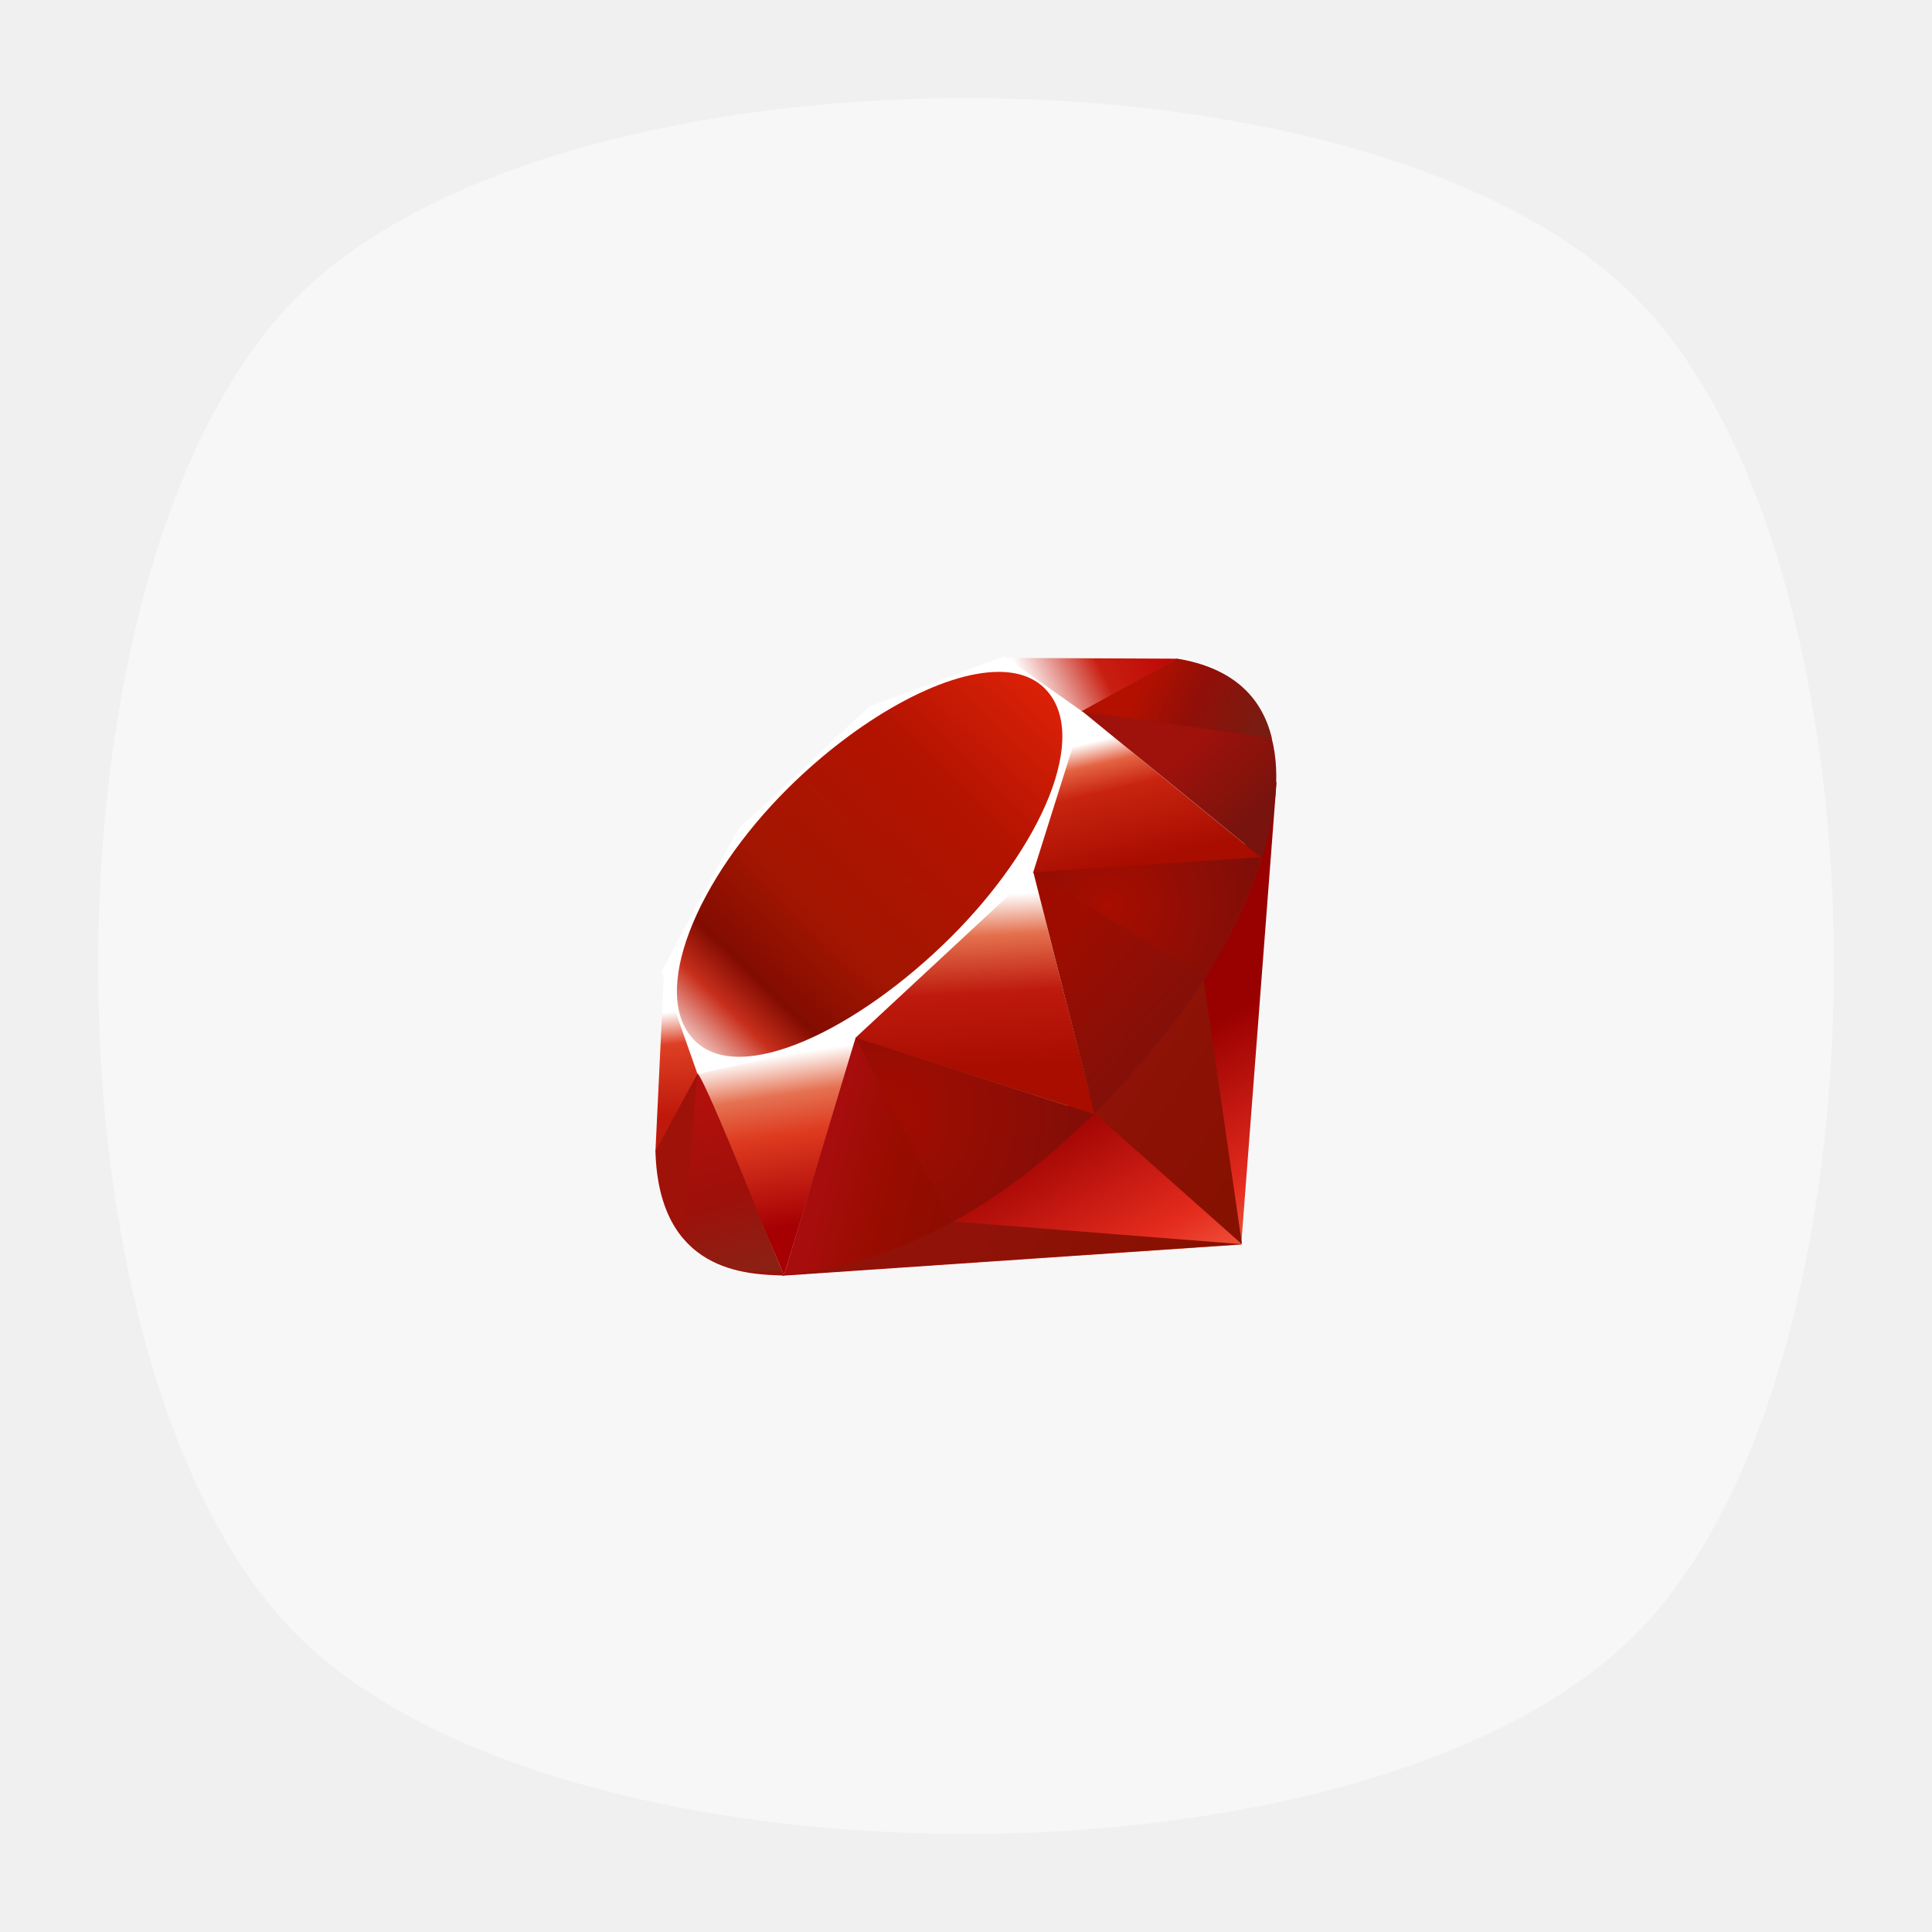
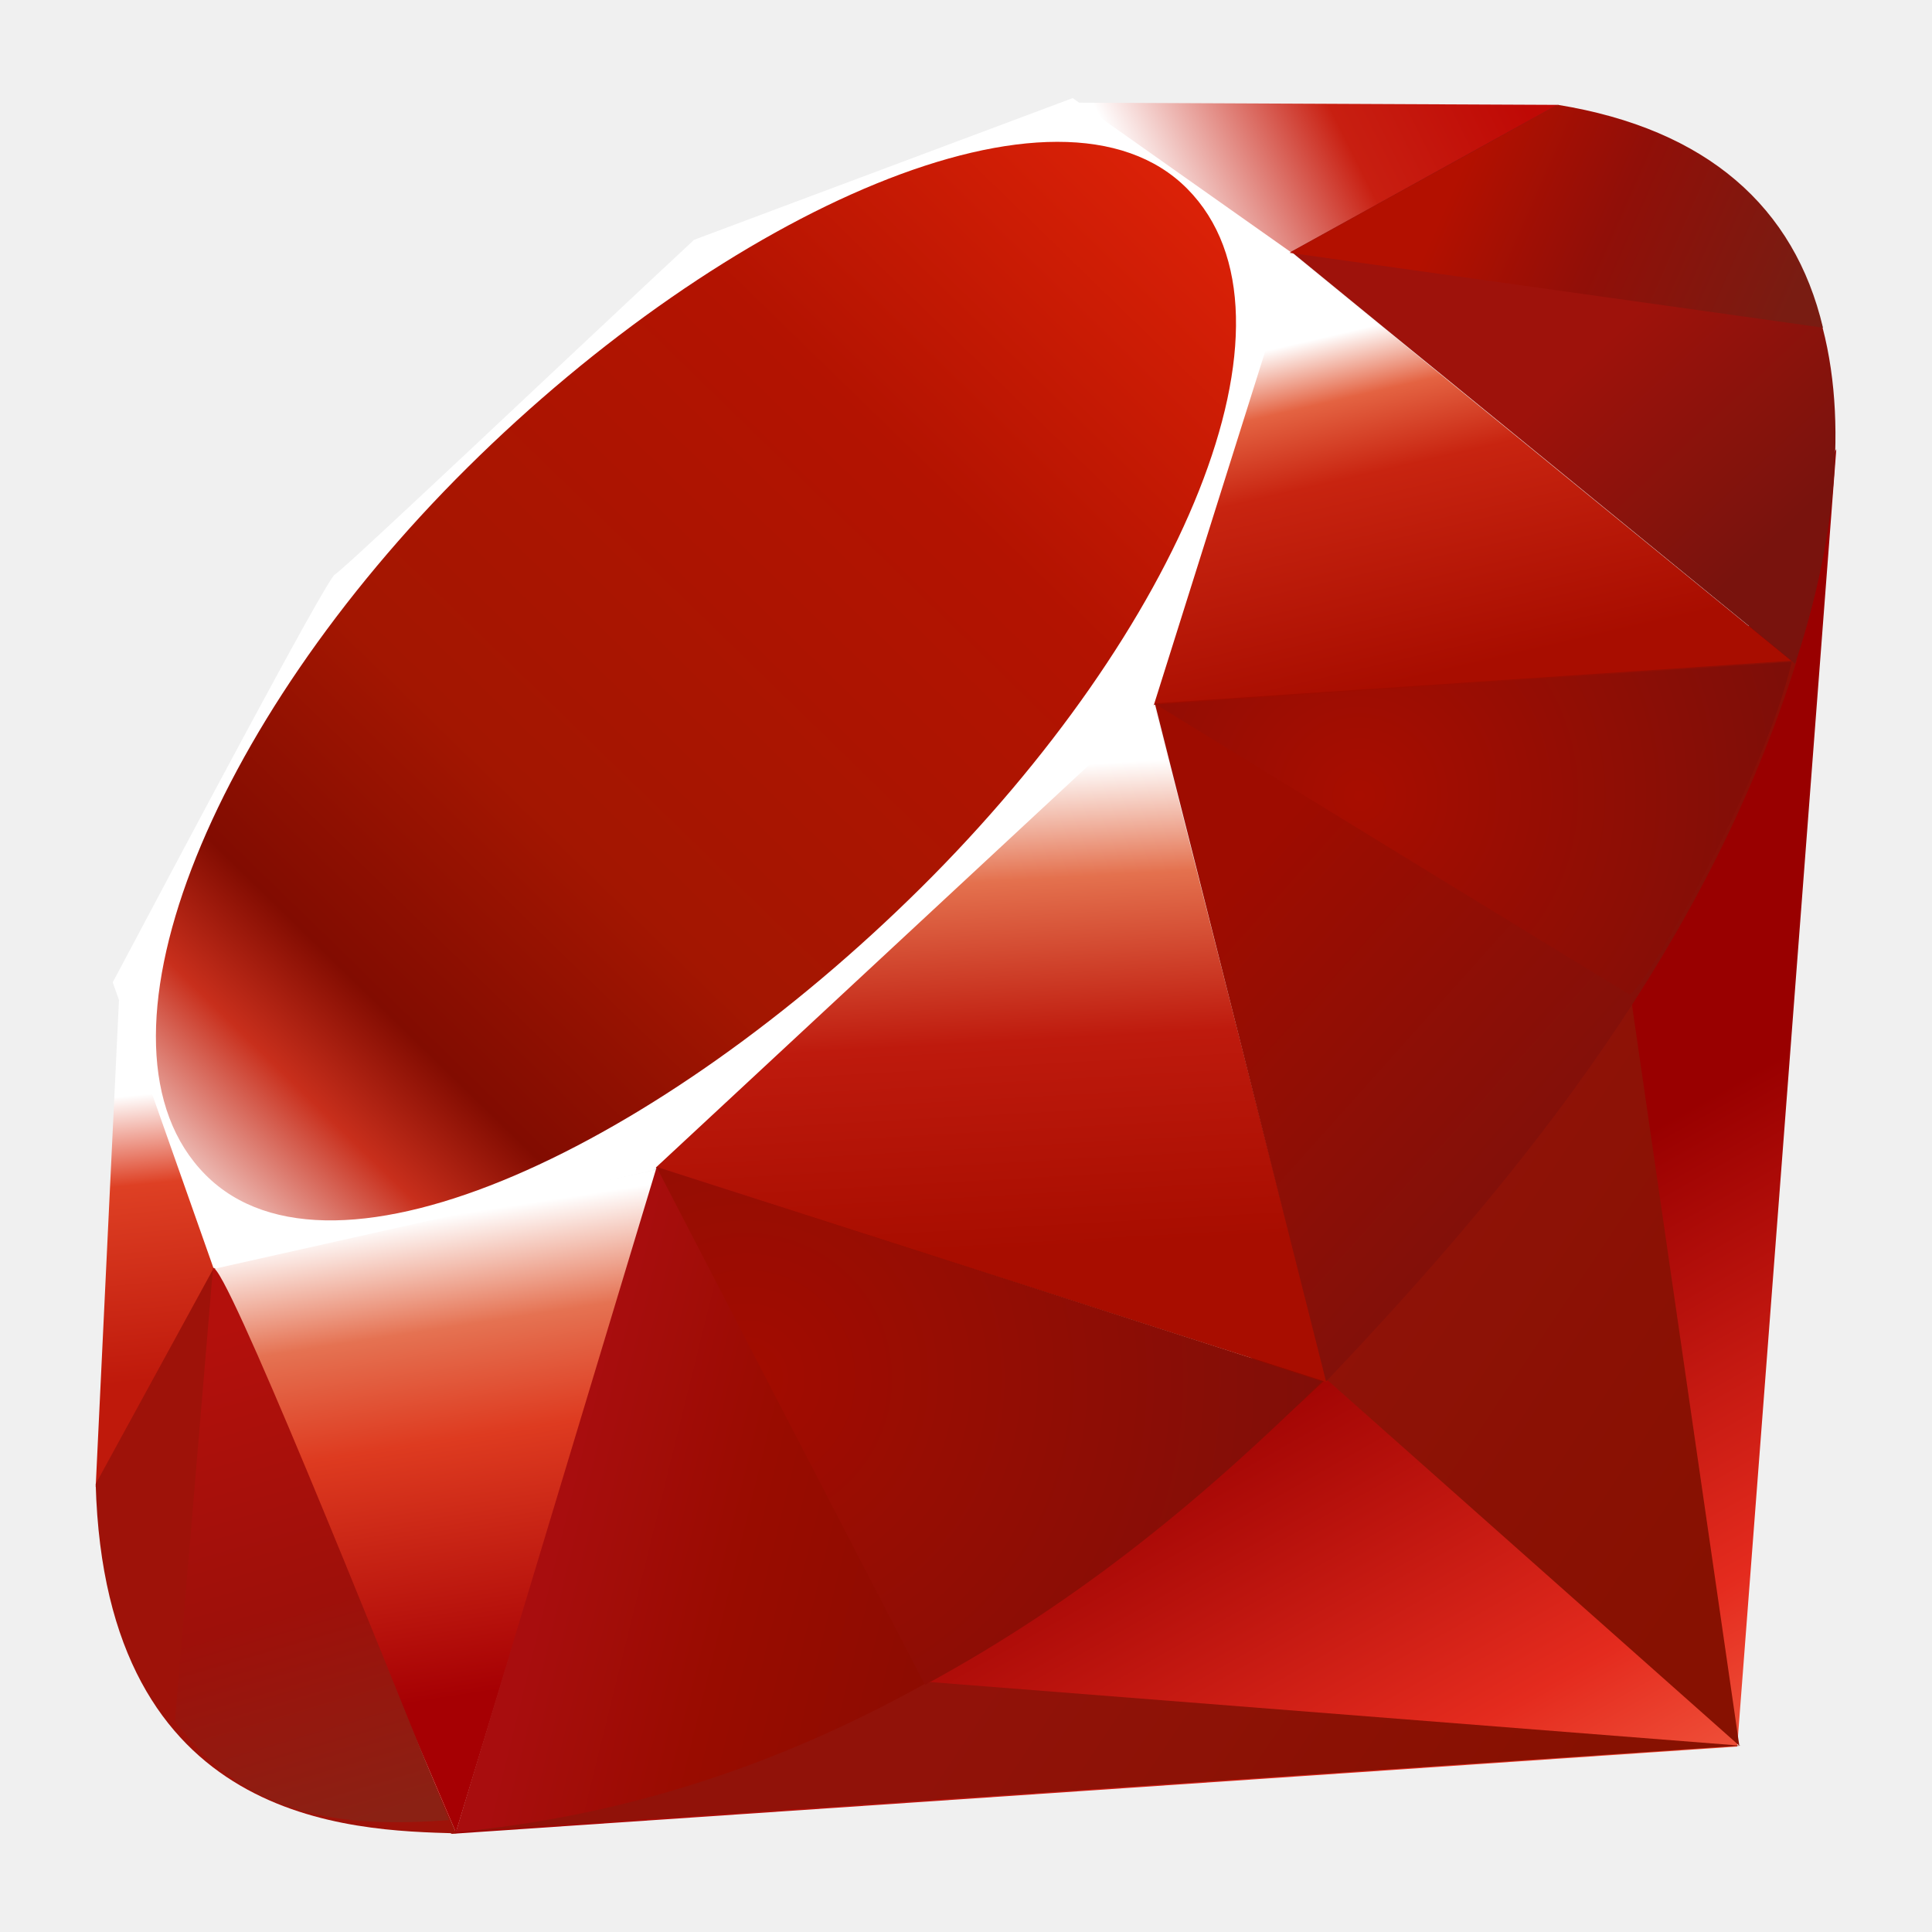
- <svg xmlns="http://www.w3.org/2000/svg" viewBox="0 0 640 640" height="640" width="640" xml:space="preserve" version="1.1" id="svg2">
-   <defs id="defs6">
-     <clipPath id="clipPath16" clipPathUnits="userSpaceOnUse">
-       <path id="path18" d="M 0,512 512,512 512,0 0,0 0,512 Z" />
-     </clipPath>
-     <clipPath id="clipPath24" clipPathUnits="userSpaceOnUse">
-       <path id="path26" d="m 18.325,493.744 475.4,0 0,-475.488 -475.4,0 0,475.488 z" />
-     </clipPath>
-     <clipPath id="clipPath28" clipPathUnits="userSpaceOnUse">
-       <path id="path30" d="M 448.99,63.029 C 389.293,3.332 122.807,3.332 63.11,63.029 3.413,122.726 3.413,389.312 63.01,449.009 c 59.597,59.696 326.283,59.596 385.98,0 59.697,-59.597 59.597,-326.283 0,-385.98" />
-     </clipPath>
-     <radialGradient id="radialGradient36" spreadMethod="pad" gradientTransform="matrix(237.7219,0,0,237.7219,256.025,256)" gradientUnits="userSpaceOnUse" r="1" cy="0" cx="0" fy="0" fx="0">
-       <stop id="stop38" offset="0" style="stop-opacity:1;stop-color:#ffffff" />
-       <stop id="stop40" offset="0.859" style="stop-opacity:0.141;stop-color:#ffffff" />
-       <stop id="stop42" offset="1" style="stop-opacity:0;stop-color:#ffffff" />
-     </radialGradient>
-     <mask id="mask44" height="1" width="1" y="0" x="0" maskUnits="userSpaceOnUse">
-       <g id="g46">
-         <g id="g48">
-           <g id="g50">
-             <g id="g52">
-               <path id="path54" style="fill:url(#radialGradient36);stroke:none" d="m -32768,32767 65535,0 0,-65535 -65535,0 0,65535 z" />
-             </g>
-           </g>
-         </g>
-       </g>
-     </mask>
-     <radialGradient id="radialGradient56" spreadMethod="pad" gradientTransform="matrix(237.7219,0,0,237.7219,256.025,256)" gradientUnits="userSpaceOnUse" r="1" cy="0" cx="0" fy="0" fx="0">
-       <stop id="stop58" offset="0" style="stop-opacity:1;stop-color:#010101" />
-       <stop id="stop60" offset="0.859" style="stop-opacity:1;stop-color:#010101" />
-       <stop id="stop62" offset="1" style="stop-opacity:1;stop-color:#010101" />
-     </radialGradient>
-     <clipPath id="clipPath86" clipPathUnits="userSpaceOnUse">
-       <path id="path88" d="m 18.325,493.744 475.4,0 0,-475.488 -475.4,0 0,475.488 z" />
-     </clipPath>
-     <clipPath id="clipPath90" clipPathUnits="userSpaceOnUse">
-       <path id="path92" d="M 448.99,63.029 C 389.293,3.332 122.807,3.332 63.11,63.029 3.413,122.726 3.413,389.312 63.01,449.009 c 59.597,59.696 326.283,59.596 385.98,0 59.697,-59.597 59.597,-326.283 0,-385.98" />
-     </clipPath>
-     <radialGradient id="radialGradient98" spreadMethod="pad" gradientTransform="matrix(188.2547,188.3612,-130.3588,130.279,256.025,256.0438)" gradientUnits="userSpaceOnUse" r="1" cy="0" cx="0" fy="0" fx="0">
-       <stop id="stop100" offset="0" style="stop-opacity:1;stop-color:#ffffff" />
-       <stop id="stop102" offset="0.859" style="stop-opacity:0.141;stop-color:#ffffff" />
-       <stop id="stop104" offset="1" style="stop-opacity:0;stop-color:#ffffff" />
-     </radialGradient>
-     <mask id="mask106" height="1" width="1" y="0" x="0" maskUnits="userSpaceOnUse">
-       <g id="g108">
-         <g id="g110">
-           <g id="g112">
-             <g id="g114">
-               <path id="path116" style="fill:url(#radialGradient98);stroke:none" d="m -32768,32767 65535,0 0,-65535 -65535,0 0,65535 z" />
-             </g>
-           </g>
-         </g>
-       </g>
-     </mask>
-     <radialGradient id="radialGradient118" spreadMethod="pad" gradientTransform="matrix(188.2547,188.3612,-130.3588,130.279,256.025,256.0438)" gradientUnits="userSpaceOnUse" r="1" cy="0" cx="0" fy="0" fx="0">
-       <stop id="stop120" offset="0" style="stop-opacity:1;stop-color:#010101" />
-       <stop id="stop122" offset="0.859" style="stop-opacity:1;stop-color:#010101" />
-       <stop id="stop124" offset="1" style="stop-opacity:1;stop-color:#010101" />
-     </radialGradient>
-     <clipPath id="clipPath148" clipPathUnits="userSpaceOnUse">
-       <path id="path150" d="m 18.275,493.694 475.387,0 0,-475.438 -475.387,0 0,475.438 z" />
-     </clipPath>
-     <clipPath id="clipPath152" clipPathUnits="userSpaceOnUse">
-       <path id="path154" d="m 63.01,63.029 c 59.697,-59.697 326.183,-59.697 385.88,0 59.697,59.697 59.697,326.183 0,385.88 -59.697,59.696 -326.183,59.696 -385.88,0.1 -59.697,-59.597 -59.597,-326.283 0,-385.98" />
-     </clipPath>
-     <radialGradient id="radialGradient160" spreadMethod="pad" gradientTransform="matrix(-188.2877,188.3942,130.3817,130.3018,255.925,255.9938)" gradientUnits="userSpaceOnUse" r="1" cy="0" cx="0" fy="0" fx="0">
-       <stop id="stop162" offset="0" style="stop-opacity:1;stop-color:#ffffff" />
-       <stop id="stop164" offset="0.859" style="stop-opacity:0.141;stop-color:#ffffff" />
-       <stop id="stop166" offset="1" style="stop-opacity:0;stop-color:#ffffff" />
-     </radialGradient>
-     <mask id="mask168" height="1" width="1" y="0" x="0" maskUnits="userSpaceOnUse">
-       <g id="g170">
-         <g id="g172">
-           <g id="g174">
-             <g id="g176">
-               <path id="path178" style="fill:url(#radialGradient160);stroke:none" d="m -32768,32767 65535,0 0,-65535 -65535,0 0,65535 z" />
-             </g>
-           </g>
-         </g>
-       </g>
-     </mask>
-     <radialGradient id="radialGradient180" spreadMethod="pad" gradientTransform="matrix(-188.2877,188.3942,130.3817,130.3018,255.925,255.9938)" gradientUnits="userSpaceOnUse" r="1" cy="0" cx="0" fy="0" fx="0">
-       <stop id="stop182" offset="0" style="stop-opacity:1;stop-color:#010101" />
-       <stop id="stop184" offset="0.859" style="stop-opacity:1;stop-color:#010101" />
-       <stop id="stop186" offset="1" style="stop-opacity:1;stop-color:#010101" />
-     </radialGradient>
-     <linearGradient id="linearGradient218" spreadMethod="pad" gradientTransform="matrix(459.9994,0,0,-459.9994,26.0003,256)" gradientUnits="userSpaceOnUse" y2="0" x2="1" y1="0" x1="0">
-       <stop id="stop220" offset="0" style="stop-opacity:1;stop-color:#f7f7f7" />
-       <stop id="stop222" offset="1" style="stop-opacity:1;stop-color:#f7f7f7" />
-     </linearGradient>
-     <linearGradient id="linearGradient238" spreadMethod="pad" gradientTransform="matrix(-34.72694,61.31253,61.31253,34.72694,318.32,158.9917)" gradientUnits="userSpaceOnUse" y2="0" x2="1" y1="0" x1="0">
-       <stop id="stop240" offset="0" style="stop-opacity:1;stop-color:#fb7655" />
-       <stop id="stop242" offset="0" style="stop-opacity:1;stop-color:#fb7655" />
-       <stop id="stop244" offset="0.41" style="stop-opacity:1;stop-color:#e42b1e" />
-       <stop id="stop246" offset="0.99" style="stop-opacity:1;stop-color:#990000" />
-       <stop id="stop248" offset="1" style="stop-opacity:1;stop-color:#990000" />
-     </linearGradient>
-     <linearGradient id="linearGradient264" spreadMethod="pad" gradientTransform="matrix(-44.75538,30.03365,30.03365,44.75538,335.6199,210.4973)" gradientUnits="userSpaceOnUse" y2="0" x2="1" y1="0" x1="0">
-       <stop id="stop266" offset="0" style="stop-opacity:1;stop-color:#871101" />
-       <stop id="stop268" offset="0" style="stop-opacity:1;stop-color:#871101" />
-       <stop id="stop270" offset="0.99" style="stop-opacity:1;stop-color:#911209" />
-       <stop id="stop272" offset="1" style="stop-opacity:1;stop-color:#911209" />
-     </linearGradient>
-     <linearGradient id="linearGradient288" spreadMethod="pad" gradientTransform="matrix(-44.75407,30.03268,30.03268,44.75407,299.8107,157.1338)" gradientUnits="userSpaceOnUse" y2="0" x2="1" y1="0" x1="0">
-       <stop id="stop290" offset="0" style="stop-opacity:1;stop-color:#871101" />
-       <stop id="stop292" offset="0" style="stop-opacity:1;stop-color:#871101" />
-       <stop id="stop294" offset="0.99" style="stop-opacity:1;stop-color:#911209" />
-       <stop id="stop296" offset="1" style="stop-opacity:1;stop-color:#911209" />
-     </linearGradient>
-     <linearGradient id="linearGradient312" spreadMethod="pad" gradientTransform="matrix(6.938108,-45.09055,-45.09055,-6.938108,205.8431,232.2377)" gradientUnits="userSpaceOnUse" y2="0" x2="1" y1="0" x1="0">
-       <stop id="stop314" offset="0" style="stop-opacity:1;stop-color:#ffffff" />
-       <stop id="stop316" offset="0" style="stop-opacity:1;stop-color:#ffffff" />
-       <stop id="stop318" offset="0.23" style="stop-opacity:1;stop-color:#e57252" />
-       <stop id="stop320" offset="0.46" style="stop-opacity:1;stop-color:#de3b20" />
-       <stop id="stop322" offset="0.99" style="stop-opacity:1;stop-color:#a60003" />
-       <stop id="stop324" offset="1" style="stop-opacity:1;stop-color:#a60003" />
-     </linearGradient>
-     <linearGradient id="linearGradient340" spreadMethod="pad" gradientTransform="matrix(2.556408,-46.01775,-46.01775,-2.556408,253.5636,274.341)" gradientUnits="userSpaceOnUse" y2="0" x2="1" y1="0" x1="0">
-       <stop id="stop342" offset="0" style="stop-opacity:1;stop-color:#ffffff" />
-       <stop id="stop344" offset="0" style="stop-opacity:1;stop-color:#ffffff" />
-       <stop id="stop346" offset="0.23" style="stop-opacity:1;stop-color:#e4714e" />
-       <stop id="stop348" offset="0.56" style="stop-opacity:1;stop-color:#be1a0d" />
-       <stop id="stop350" offset="0.99" style="stop-opacity:1;stop-color:#a80d00" />
-       <stop id="stop352" offset="1" style="stop-opacity:1;stop-color:#a80d00" />
-     </linearGradient>
-     <linearGradient id="linearGradient368" spreadMethod="pad" gradientTransform="matrix(7.652976,-32.98049,-32.98049,-7.652976,295.9128,316.8757)" gradientUnits="userSpaceOnUse" y2="0" x2="1" y1="0" x1="0">
-       <stop id="stop370" offset="0" style="stop-opacity:1;stop-color:#ffffff" />
-       <stop id="stop372" offset="0" style="stop-opacity:1;stop-color:#ffffff" />
-       <stop id="stop374" offset="0.18" style="stop-opacity:1;stop-color:#e46342" />
-       <stop id="stop376" offset="0.4" style="stop-opacity:1;stop-color:#c82410" />
-       <stop id="stop378" offset="0.99" style="stop-opacity:1;stop-color:#a80d00" />
-       <stop id="stop380" offset="1" style="stop-opacity:1;stop-color:#a80d00" />
-     </linearGradient>
-     <linearGradient id="linearGradient396" spreadMethod="pad" gradientTransform="matrix(32.97834,16.48917,16.48917,-32.97834,272.5431,328.4903)" gradientUnits="userSpaceOnUse" y2="0" x2="1" y1="0" x1="0">
-       <stop id="stop398" offset="0" style="stop-opacity:1;stop-color:#ffffff" />
-       <stop id="stop400" offset="0" style="stop-opacity:1;stop-color:#ffffff" />
-       <stop id="stop402" offset="0.54" style="stop-opacity:1;stop-color:#c81f11" />
-       <stop id="stop404" offset="0.99" style="stop-opacity:1;stop-color:#bf0905" />
-       <stop id="stop406" offset="1" style="stop-opacity:1;stop-color:#bf0905" />
-     </linearGradient>
-     <linearGradient id="linearGradient422" spreadMethod="pad" gradientTransform="matrix(2.714293,-27.17538,-27.17538,-2.714293,176.9357,243.7333)" gradientUnits="userSpaceOnUse" y2="0" x2="1" y1="0" x1="0">
-       <stop id="stop424" offset="0" style="stop-opacity:1;stop-color:#ffffff" />
-       <stop id="stop426" offset="0" style="stop-opacity:1;stop-color:#ffffff" />
-       <stop id="stop428" offset="0.31" style="stop-opacity:1;stop-color:#de4024" />
-       <stop id="stop430" offset="0.99" style="stop-opacity:1;stop-color:#bf190b" />
-       <stop id="stop432" offset="1" style="stop-opacity:1;stop-color:#bf190b" />
-     </linearGradient>
-     <clipPath id="clipPath440" clipPathUnits="userSpaceOnUse">
-       <path id="path442" d="M 0,512 512,512 512,0 0,0 0,512 Z" />
-     </clipPath>
-     <linearGradient id="linearGradient460" spreadMethod="pad" gradientTransform="matrix(127.5934,131.2017,131.2017,-127.5934,158.2753,209.2121)" gradientUnits="userSpaceOnUse" y2="0" x2="1" y1="0" x1="0">
-       <stop id="stop462" offset="0" style="stop-opacity:1;stop-color:#bd0012" />
-       <stop id="stop464" offset="0" style="stop-opacity:1;stop-color:#bd0012" />
-       <stop id="stop466" offset="0.07" style="stop-opacity:1;stop-color:#ffffff" />
-       <stop id="stop468" offset="0.17" style="stop-opacity:1;stop-color:#ffffff" />
-       <stop id="stop470" offset="0.27" style="stop-opacity:1;stop-color:#c82f1c" />
-       <stop id="stop472" offset="0.33" style="stop-opacity:1;stop-color:#820c01" />
-       <stop id="stop474" offset="0.46" style="stop-opacity:1;stop-color:#a31601" />
-       <stop id="stop476" offset="0.72" style="stop-opacity:1;stop-color:#b31301" />
-       <stop id="stop478" offset="0.99" style="stop-opacity:1;stop-color:#e82609" />
-       <stop id="stop480" offset="1" style="stop-opacity:1;stop-color:#e82609" />
-     </linearGradient>
-     <linearGradient id="linearGradient496" spreadMethod="pad" gradientTransform="matrix(-38.43239,9.48542,9.48542,38.43239,256.0082,195.9782)" gradientUnits="userSpaceOnUse" y2="0" x2="1" y1="0" x1="0">
-       <stop id="stop498" offset="0" style="stop-opacity:1;stop-color:#8c0c01" />
-       <stop id="stop500" offset="0" style="stop-opacity:1;stop-color:#8c0c01" />
-       <stop id="stop502" offset="0.54" style="stop-opacity:1;stop-color:#990c00" />
-       <stop id="stop504" offset="0.99" style="stop-opacity:1;stop-color:#a80d0e" />
-       <stop id="stop506" offset="1" style="stop-opacity:1;stop-color:#a80d0e" />
-     </linearGradient>
-     <linearGradient id="linearGradient522" spreadMethod="pad" gradientTransform="matrix(-34.14203,30.60055,30.60055,34.14203,322.0198,242.1052)" gradientUnits="userSpaceOnUse" y2="0" x2="1" y1="0" x1="0">
-       <stop id="stop524" offset="0" style="stop-opacity:1;stop-color:#7e110b" />
-       <stop id="stop526" offset="0" style="stop-opacity:1;stop-color:#7e110b" />
-       <stop id="stop528" offset="0.99" style="stop-opacity:1;stop-color:#9e0c00" />
-       <stop id="stop530" offset="1" style="stop-opacity:1;stop-color:#9e0c00" />
-     </linearGradient>
-     <linearGradient id="linearGradient546" spreadMethod="pad" gradientTransform="matrix(-17.00673,18.18142,18.18142,17.00673,334.563,298.2511)" gradientUnits="userSpaceOnUse" y2="0" x2="1" y1="0" x1="0">
-       <stop id="stop548" offset="0" style="stop-opacity:1;stop-color:#79130d" />
-       <stop id="stop550" offset="0" style="stop-opacity:1;stop-color:#79130d" />
-       <stop id="stop552" offset="0.99" style="stop-opacity:1;stop-color:#9e120b" />
-       <stop id="stop554" offset="1" style="stop-opacity:1;stop-color:#9e120b" />
-     </linearGradient>
-     <clipPath id="clipPath562" clipPathUnits="userSpaceOnUse">
-       <path id="path564" d="M 0,512 512,512 512,0 0,0 0,512 Z" />
-     </clipPath>
-     <radialGradient id="radialGradient582" spreadMethod="pad" gradientTransform="matrix(41.8393,0,0,-41.8393,293.194,272.1203)" gradientUnits="userSpaceOnUse" r="1" cy="0" cx="0" fy="0" fx="0">
-       <stop id="stop584" offset="0" style="stop-opacity:1;stop-color:#a80d00" />
-       <stop id="stop586" offset="0" style="stop-opacity:1;stop-color:#a80d00" />
-       <stop id="stop588" offset="0.99" style="stop-opacity:1;stop-color:#7e0e08" />
-       <stop id="stop590" offset="1" style="stop-opacity:1;stop-color:#7e0e08" />
-     </radialGradient>
-     <radialGradient id="radialGradient606" spreadMethod="pad" gradientTransform="matrix(55.61975,0,0,-55.61975,235.2516,216.9832)" gradientUnits="userSpaceOnUse" r="1" cy="0" cx="0" fy="0" fx="0">
-       <stop id="stop608" offset="0" style="stop-opacity:1;stop-color:#a30c00" />
-       <stop id="stop610" offset="0" style="stop-opacity:1;stop-color:#a30c00" />
-       <stop id="stop612" offset="0.99" style="stop-opacity:1;stop-color:#800e08" />
-       <stop id="stop614" offset="1" style="stop-opacity:1;stop-color:#800e08" />
-     </radialGradient>
-     <linearGradient id="linearGradient630" spreadMethod="pad" gradientTransform="matrix(-13.85943,47.02074,47.02074,13.85943,195.8511,174.1242)" gradientUnits="userSpaceOnUse" y2="0" x2="1" y1="0" x1="0">
-       <stop id="stop632" offset="0" style="stop-opacity:1;stop-color:#8b2114" />
-       <stop id="stop634" offset="0" style="stop-opacity:1;stop-color:#8b2114" />
-       <stop id="stop636" offset="0.43" style="stop-opacity:1;stop-color:#9e100a" />
-       <stop id="stop638" offset="0.99" style="stop-opacity:1;stop-color:#b3100c" />
-       <stop id="stop640" offset="1" style="stop-opacity:1;stop-color:#b3100c" />
-     </linearGradient>
-     <linearGradient id="linearGradient656" spreadMethod="pad" gradientTransform="matrix(31.07181,-13.71551,-13.71551,-31.07181,302.1753,329.9394)" gradientUnits="userSpaceOnUse" y2="0" x2="1" y1="0" x1="0">
-       <stop id="stop658" offset="0" style="stop-opacity:1;stop-color:#b31000" />
-       <stop id="stop660" offset="0" style="stop-opacity:1;stop-color:#b31000" />
-       <stop id="stop662" offset="0.44" style="stop-opacity:1;stop-color:#910f08" />
-       <stop id="stop664" offset="0.99" style="stop-opacity:1;stop-color:#791c12" />
-       <stop id="stop666" offset="1" style="stop-opacity:1;stop-color:#791c12" />
-     </linearGradient>
-   </defs>
-   <g transform="matrix(1.25,0,0,-1.25,0,640)" id="g10">
-     <g id="g12">
-       <g clip-path="url(#clipPath16)" id="g14">
-         <g id="g20">
-           <g id="g22" />
-           <g id="g64">
-             <g style="opacity:0.4" id="g66" clip-path="url(#clipPath24)">
-               <g id="g68">
-                 <g id="g70" clip-path="url(#clipPath28)">
-                   <g id="g72">
-                     <g id="g74" />
-                     <g id="g76" mask="url(#mask44)">
-                       <g id="g78">
-                         <path id="path80" style="fill:url(#radialGradient56);stroke:none" d="M 448.99,63.029 C 389.293,3.332 122.807,3.332 63.11,63.029 3.413,122.726 3.413,389.312 63.01,449.009 c 59.597,59.696 326.283,59.596 385.98,0 59.697,-59.597 59.597,-326.283 0,-385.98" />
-                       </g>
-                     </g>
-                   </g>
-                 </g>
-               </g>
-             </g>
-           </g>
-         </g>
-         <g id="g82">
-           <g id="g84" />
-           <g id="g126">
-             <g style="opacity:0.4" id="g128" clip-path="url(#clipPath86)">
-               <g id="g130">
-                 <g id="g132" clip-path="url(#clipPath90)">
-                   <g id="g134">
-                     <g id="g136" />
-                     <g id="g138" mask="url(#mask106)">
-                       <g id="g140">
-                         <path id="path142" style="fill:url(#radialGradient118);stroke:none" d="M 448.99,63.029 C 389.293,3.332 122.807,3.332 63.11,63.029 3.413,122.726 3.413,389.312 63.01,449.009 c 59.597,59.696 326.283,59.596 385.98,0 59.697,-59.597 59.597,-326.283 0,-385.98" />
-                       </g>
-                     </g>
-                   </g>
-                 </g>
-               </g>
-             </g>
-           </g>
-         </g>
-         <g id="g144">
-           <g id="g146" />
-           <g id="g188">
-             <g style="opacity:0.4" id="g190" clip-path="url(#clipPath148)">
-               <g id="g192">
-                 <g id="g194" clip-path="url(#clipPath152)">
-                   <g id="g196">
-                     <g id="g198" />
-                     <g id="g200" mask="url(#mask168)">
-                       <g id="g202">
-                         <path id="path204" style="fill:url(#radialGradient180);stroke:none" d="m 63.01,63.029 c 59.697,-59.697 326.183,-59.697 385.88,0 59.697,59.697 59.697,326.183 0,385.88 -59.697,59.696 -326.183,59.696 -385.88,0.1 -59.697,-59.597 -59.597,-326.283 0,-385.98" />
-                       </g>
-                     </g>
-                   </g>
-                 </g>
-               </g>
-             </g>
-           </g>
-         </g>
-       </g>
-     </g>
-     <g id="g206">
-       <g id="g208">
-         <g id="g214">
-           <g id="g216">
-             <path id="path224" style="fill:url(#linearGradient218);stroke:none" d="M 78.721,433.279 C 8.427,362.985 8.427,149.015 78.721,78.721 l 0,0 c 70.294,-70.294 284.263,-70.294 354.558,0 l 0,0 c 70.294,70.294 70.294,284.264 0,354.558 l 0,0 C 398.132,468.426 327.066,486 256,486 l 0,0 C 184.934,486 113.868,468.426 78.721,433.279" />
-           </g>
-         </g>
-       </g>
-     </g>
-     <g id="g226">
-       <g id="g228">
-         <g id="g234">
-           <g id="g236">
-             <path id="path250" style="fill:url(#linearGradient238);stroke:none" d="m 301.227,229.729 -93.985,-55.808 121.693,8.259 9.373,122.707 -37.081,-75.158 z" />
-           </g>
-         </g>
-       </g>
-     </g>
-     <g id="g252">
-       <g id="g254">
-         <g id="g260">
-           <g id="g262">
-             <path id="path274" style="fill:url(#linearGradient264);stroke:none" d="m 290.184,216.834 38.95,-34.571 -10.459,72.192 -28.491,-37.621 z" />
-           </g>
-         </g>
-       </g>
-     </g>
-     <g id="g276">
-       <g id="g278">
-         <g id="g284">
-           <g id="g286">
-             <path id="path298" style="fill:url(#linearGradient288);stroke:none" d="m 207.65,174.078 121.626,8.185 -76.628,6.015 -44.998,-14.2 z" />
-           </g>
-         </g>
-       </g>
-     </g>
-     <g id="g300">
-       <g id="g302">
-         <g id="g308">
-           <g id="g310">
-             <path id="path326" style="fill:url(#linearGradient312);stroke:none" d="m 184.776,227.768 22.981,-53.705 19.143,62.712 -42.124,-9.007 z" />
-           </g>
-         </g>
-       </g>
-     </g>
-     <g id="g328">
-       <g id="g330">
-         <g id="g336">
-           <g id="g338">
-             <path id="path354" style="fill:url(#linearGradient340);stroke:none" d="m 222.155,238.37 68.021,-21.744 -17.614,68.994 -50.407,-47.25 z" />
-           </g>
-         </g>
-       </g>
-     </g>
-     <g id="g356">
-       <g id="g358">
-         <g id="g364">
-           <g id="g366">
-             <path id="path382" style="fill:url(#linearGradient368);stroke:none" d="m 273.394,280.669 60.917,3.978 -47.649,38.917 -13.268,-42.895 z" />
-           </g>
-         </g>
-       </g>
-     </g>
-     <g id="g384">
-       <g id="g386">
-         <g id="g392">
-           <g id="g394">
-             <path id="path408" style="fill:url(#linearGradient396);stroke:none" d="m 284.004,321.953 28.024,15.487 -45.705,0.208 17.681,-15.695 z" />
-           </g>
-         </g>
-       </g>
-     </g>
-     <g id="g410">
-       <g id="g412">
-         <g id="g418">
-           <g id="g420">
-             <path id="path434" style="fill:url(#linearGradient422);stroke:none" d="m 173.692,206.732 11.74,21.411 -9.496,25.506 -2.244,-46.917 z" />
-           </g>
-         </g>
-       </g>
-     </g>
-     <g id="g436">
-       <g clip-path="url(#clipPath440)" id="g438">
-         <g transform="translate(175.3045,254.4549)" id="g444">
-           <path id="path446" style="fill:#ffffff;fill-opacity:1;fill-rule:nonzero;stroke:none" d="m 0,0 9.555,-27.102 41.517,9.314 47.4,44.052 13.377,42.488 L 90.786,83.624 54.977,70.222 C 43.695,59.728 21.802,38.966 21.013,38.575 20.231,38.177 6.555,12.33 0,0" />
-         </g>
-       </g>
-     </g>
-     <g id="g448">
-       <g id="g450">
-         <g id="g456">
-           <g id="g458">
-             <path id="path482" style="fill:url(#linearGradient460);stroke:none" d="M 208.854,303.142 C 184.402,278.906 171.973,248.457 184.07,236.259 l 0,0 c 12.089,-12.205 43.22,2.909 67.673,27.144 l 0,0 c 24.451,24.236 37.272,53.897 25.182,66.102 l 0,0 c -3.019,3.046 -7.245,4.44 -12.272,4.439 l 0,0 c -15.116,-0.002 -37.45,-12.609 -55.799,-30.802" />
-           </g>
-         </g>
-       </g>
-     </g>
-     <g id="g484">
-       <g id="g486">
-         <g id="g492">
-           <g id="g494">
-             <path id="path508" style="fill:url(#linearGradient496);stroke:none" d="m 207.757,174.088 c 33.898,3.181 59.264,21.261 82.071,42.646 l 0,0 -63.078,20.265 -18.993,-62.911 z" />
-           </g>
-         </g>
-       </g>
-     </g>
-     <g id="g510">
-       <g id="g512">
-         <g id="g518">
-           <g id="g520">
-             <path id="path532" style="fill:url(#linearGradient522);stroke:none" d="m 273.859,280.843 16.193,-64.141 c 19.051,20.031 36.149,41.567 44.524,68.205 l 0,0 c 0,-10e-4 -60.717,-4.064 -60.717,-4.064" />
-           </g>
-         </g>
-       </g>
-     </g>
-     <g id="g534">
-       <g id="g536">
-         <g id="g542">
-           <g id="g544">
-             <path id="path556" style="fill:url(#linearGradient546);stroke:none" d="m 286.753,323.556 47.658,-38.974 c 6.481,19.558 7.976,47.616 -22.583,52.824 l 0,0 -25.075,-13.85 z" />
-           </g>
-         </g>
-       </g>
-     </g>
-     <g id="g558">
-       <g clip-path="url(#clipPath562)" id="g560">
-         <g transform="translate(173.692,207.0141)" id="g566">
-           <path id="path568" style="fill:#9e1209;fill-opacity:1;fill-rule:nonzero;stroke:none" d="M 0,0 C 0.897,-32.28 24.186,-32.76 34.106,-33.043 L 11.191,20.472 0,0 Z" />
-         </g>
-       </g>
-     </g>
-     <g id="g570">
-       <g id="g572">
-         <g id="g578">
-           <g id="g580">
-             <path id="path592" style="fill:url(#radialGradient582);stroke:none" d="m 273.95,280.743 c 14.639,-8.998 44.143,-27.069 44.742,-27.401 l 0,0 c 0.929,-0.524 12.72,19.882 15.395,31.414 l 0,0 -60.137,-4.013 z" />
-           </g>
-         </g>
-       </g>
-     </g>
-     <g id="g594">
-       <g id="g596">
-         <g id="g602">
-           <g id="g604">
-             <path id="path616" style="fill:url(#radialGradient606);stroke:none" d="m 252.116,188.013 c 15.014,8.142 26.771,18.062 37.537,28.689 l 0,0 -62.928,20.297 25.391,-48.986 z" />
-           </g>
-         </g>
-       </g>
-     </g>
-     <g id="g618">
-       <g id="g620">
-         <g id="g626">
-           <g id="g628">
-             <path id="path642" style="fill:url(#linearGradient630);stroke:none" d="m 184.784,227.419 -3.597,-42.838 c 6.787,-9.273 16.126,-10.078 25.922,-9.356 l 0,0 c -7.017,17.463 -20.962,52.204 -22.288,52.205 l 0,0 c -0.014,0 -0.026,-0.004 -0.037,-0.011" />
-           </g>
-         </g>
-       </g>
-     </g>
-     <g id="g644">
-       <g id="g646">
-         <g id="g652">
-           <g id="g654">
-             <path id="path668" style="fill:url(#linearGradient656);stroke:none" d="m 286.604,323.448 50.442,-7.078 c -2.692,11.407 -10.96,18.768 -25.051,21.07 l 0,0 -25.391,-13.992 z" />
-           </g>
-         </g>
-       </g>
+ <svg xmlns="http://www.w3.org/2000/svg" version="1.1" id="Layer_2" x="0px" y="0px" viewBox="0 0 512 512" style="enable-background:new 0 0 512 512;" xml:space="preserve">
+   <g>
+     <g id="g3361">
+       <linearGradient id="polygon3282_1_" gradientUnits="userSpaceOnUse" x1="694.902" y1="1573.564" x2="597.591" y2="1401.756" gradientTransform="matrix(1 0 0 1 -264.27 -1045.73)">
+         <stop offset="0" style="stop-color:#FB7655" />
+         <stop offset="0" style="stop-color:#FB7655" />
+         <stop offset="0.41" style="stop-color:#E42B1E" />
+         <stop offset="0.99" style="stop-color:#990000" />
+         <stop offset="1" style="stop-color:#990000" />
+       </linearGradient>
+       <polygon id="polygon3282" style="fill:url(#polygon3282_1_);" points="382.734,329.615 119.372,486 460.375,462.858     486.642,119.01   " />
+       <linearGradient id="polygon3293_1_" gradientUnits="userSpaceOnUse" x1="743.379" y1="1429.237" x2="617.966" y2="1345.077" gradientTransform="matrix(1 0 0 1 -264.27 -1045.73)">
+         <stop offset="0" style="stop-color:#871101" />
+         <stop offset="0" style="stop-color:#871101" />
+         <stop offset="0.99" style="stop-color:#911209" />
+         <stop offset="1" style="stop-color:#911209" />
+       </linearGradient>
+       <polygon id="polygon3293" style="fill:url(#polygon3293_1_);" points="460.936,462.625 431.627,260.33 351.79,365.749   " />
+       <linearGradient id="polygon3304_1_" gradientUnits="userSpaceOnUse" x1="643.035" y1="1578.77" x2="517.626" y2="1494.613" gradientTransform="matrix(1 0 0 1 -264.27 -1045.73)">
+         <stop offset="0" style="stop-color:#871101" />
+         <stop offset="0" style="stop-color:#871101" />
+         <stop offset="0.99" style="stop-color:#911209" />
+         <stop offset="1" style="stop-color:#911209" />
+       </linearGradient>
+       <polygon id="polygon3304" style="fill:url(#polygon3304_1_);" points="461.331,462.625 246.607,445.769 120.513,485.56   " />
+       <linearGradient id="polygon3319_1_" gradientUnits="userSpaceOnUse" x1="379.721" y1="1368.316" x2="399.163" y2="1494.668" gradientTransform="matrix(1 0 0 1 -264.27 -1045.73)">
+         <stop offset="0" style="stop-color:#FFFFFF" />
+         <stop offset="0" style="stop-color:#FFFFFF" />
+         <stop offset="0.23" style="stop-color:#E57252" />
+         <stop offset="0.46" style="stop-color:#DE3B20" />
+         <stop offset="0.99" style="stop-color:#A60003" />
+         <stop offset="1" style="stop-color:#A60003" />
+       </linearGradient>
+       <polygon id="polygon3319" style="fill:url(#polygon3319_1_);" points="120.814,485.603 174.456,309.872 56.418,335.113   " />
+       <linearGradient id="polygon3334_1_" gradientUnits="userSpaceOnUse" x1="513.443" y1="1250.335" x2="520.606" y2="1379.285" gradientTransform="matrix(1 0 0 1 -264.27 -1045.73)">
+         <stop offset="0" style="stop-color:#FFFFFF" />
+         <stop offset="0" style="stop-color:#FFFFFF" />
+         <stop offset="0.23" style="stop-color:#E4714E" />
+         <stop offset="0.56" style="stop-color:#BE1A0D" />
+         <stop offset="0.99" style="stop-color:#A80D00" />
+         <stop offset="1" style="stop-color:#A80D00" />
+       </linearGradient>
+       <polygon id="polygon3334" style="fill:url(#polygon3334_1_);" points="351.768,366.332 302.411,172.999 161.161,305.402   " />
+       <linearGradient id="polygon3349_1_" gradientUnits="userSpaceOnUse" x1="632.112" y1="1131.146" x2="653.558" y2="1223.563" gradientTransform="matrix(1 0 0 1 -264.27 -1045.73)">
+         <stop offset="0" style="stop-color:#FFFFFF" />
+         <stop offset="0" style="stop-color:#FFFFFF" />
+         <stop offset="0.18" style="stop-color:#E46342" />
+         <stop offset="0.4" style="stop-color:#C82410" />
+         <stop offset="0.99" style="stop-color:#A80D00" />
+         <stop offset="1" style="stop-color:#A80D00" />
+       </linearGradient>
+       <polygon id="polygon3349" style="fill:url(#polygon3349_1_);" points="475.443,175.724 341.92,66.672 304.741,186.875   " />
+       <linearGradient id="polygon3362_1_" gradientUnits="userSpaceOnUse" x1="566.627" y1="1098.6" x2="659.038" y2="1052.394" gradientTransform="matrix(1 0 0 1 -264.27 -1045.73)">
+         <stop offset="0" style="stop-color:#FFFFFF" />
+         <stop offset="0" style="stop-color:#FFFFFF" />
+         <stop offset="0.54" style="stop-color:#C81F11" />
+         <stop offset="0.99" style="stop-color:#BF0905" />
+         <stop offset="1" style="stop-color:#BF0905" />
+       </linearGradient>
+       <polygon id="polygon3362" style="fill:url(#polygon3362_1_);" points="413.001,27.791 334.472,71.188 284.926,27.209   " />
+       <linearGradient id="polygon3375_1_" gradientUnits="userSpaceOnUse" x1="298.718" y1="1336.103" x2="306.324" y2="1412.254" gradientTransform="matrix(1 0 0 1 -264.27 -1045.73)">
+         <stop offset="0" style="stop-color:#FFFFFF" />
+         <stop offset="0" style="stop-color:#FFFFFF" />
+         <stop offset="0.31" style="stop-color:#DE4024" />
+         <stop offset="0.99" style="stop-color:#BF190B" />
+         <stop offset="1" style="stop-color:#BF190B" />
+       </linearGradient>
+       <polygon id="polygon3375" style="fill:url(#polygon3375_1_);" points="25.358,394.059 58.257,334.061 31.646,262.588   " />
+       <path id="path3377" style="fill:#FFFFFF;" d="M29.877,260.33l26.774,75.944l116.339-26.1l132.822-123.441l37.485-119.059    L284.276,26L183.932,63.554C152.319,92.96,90.97,151.14,88.758,152.236C86.567,153.35,48.245,225.78,29.877,260.33z" />
+       <linearGradient id="path3400_1_" gradientUnits="userSpaceOnUse" x1="246.428" y1="1432.838" x2="603.967" y2="1065.188" gradientTransform="matrix(1 0 0 1 -264.27 -1045.73)">
+         <stop offset="0" style="stop-color:#BD0012" />
+         <stop offset="0" style="stop-color:#BD0012" />
+         <stop offset="0.07" style="stop-color:#FFFFFF" />
+         <stop offset="0.17" style="stop-color:#FFFFFF" />
+         <stop offset="0.27" style="stop-color:#C82F1C" />
+         <stop offset="0.33" style="stop-color:#820C01" />
+         <stop offset="0.46" style="stop-color:#A31601" />
+         <stop offset="0.72" style="stop-color:#B31301" />
+         <stop offset="0.99" style="stop-color:#E82609" />
+         <stop offset="1" style="stop-color:#E82609" />
+       </linearGradient>
+       <path id="path3400" style="fill:url(#path3400_1_);" d="M123.888,123.899c68.517-67.935,156.85-108.075,190.747-73.874    c33.878,34.201-2.049,117.316-70.566,185.23S88.315,345.518,54.439,311.317C20.541,277.138,55.371,191.812,123.888,123.899z" />
+       <linearGradient id="path3413_1_" gradientUnits="userSpaceOnUse" x1="520.293" y1="1469.921" x2="412.599" y2="1443.342" gradientTransform="matrix(1 0 0 1 -264.27 -1045.73)">
+         <stop offset="0" style="stop-color:#8C0C01" />
+         <stop offset="0" style="stop-color:#8C0C01" />
+         <stop offset="0.54" style="stop-color:#990C00" />
+         <stop offset="0.99" style="stop-color:#A80D0E" />
+         <stop offset="1" style="stop-color:#A80D0E" />
+       </linearGradient>
+       <path id="path3413" style="fill:url(#path3413_1_);" d="M120.814,485.533l53.221-176.289l176.756,56.784    C286.884,425.956,215.805,476.616,120.814,485.533z" />
+       <linearGradient id="path3424_1_" gradientUnits="userSpaceOnUse" x1="705.269" y1="1340.666" x2="609.597" y2="1254.918" gradientTransform="matrix(1 0 0 1 -264.27 -1045.73)">
+         <stop offset="0" style="stop-color:#7E110B" />
+         <stop offset="0" style="stop-color:#7E110B" />
+         <stop offset="0.99" style="stop-color:#9E0C00" />
+         <stop offset="1" style="stop-color:#9E0C00" />
+       </linearGradient>
+       <path id="path3424" style="fill:url(#path3424_1_);" d="M306.044,186.386l45.376,179.734    c53.385-56.132,101.298-116.479,124.765-191.12C476.184,175.002,306.044,186.386,306.044,186.386z" />
+       <linearGradient id="path3435_1_" gradientUnits="userSpaceOnUse" x1="740.418" y1="1183.335" x2="692.762" y2="1132.388" gradientTransform="matrix(1 0 0 1 -264.27 -1045.73)">
+         <stop offset="0" style="stop-color:#79130D" />
+         <stop offset="0" style="stop-color:#79130D" />
+         <stop offset="0.99" style="stop-color:#9E120B" />
+         <stop offset="1" style="stop-color:#9E120B" />
+       </linearGradient>
+       <path id="path3435" style="fill:url(#path3435_1_);" d="M475.722,175.909c18.161-54.805,22.35-133.429-63.281-148.024    l-70.265,38.811L475.722,175.909z" />
+       <path id="path3437" style="fill:#9E1209;" d="M25.358,393.267c2.513,90.453,67.774,91.799,95.571,92.593l-64.211-149.96    L25.358,393.267z" />
+       <radialGradient id="path3448_1_" cx="624.494" cy="1256.558" r="117.241" gradientTransform="matrix(1 0 0 1 -264.27 -1045.73)" gradientUnits="userSpaceOnUse">
+         <stop offset="0" style="stop-color:#A80D00" />
+         <stop offset="0" style="stop-color:#A80D00" />
+         <stop offset="0.99" style="stop-color:#7E0E08" />
+         <stop offset="1" style="stop-color:#7E0E08" />
+       </radialGradient>
+       <path id="path3448" style="fill:url(#path3448_1_);" d="M306.299,186.665c41.023,25.214,123.698,75.853,125.374,76.784    c2.605,1.466,35.645-55.713,43.142-88.029L306.299,186.665z" />
+       <radialGradient id="path3459_1_" cx="462.129" cy="1411.062" r="155.856" gradientTransform="matrix(1 0 0 1 -264.27 -1045.73)" gradientUnits="userSpaceOnUse">
+         <stop offset="0" style="stop-color:#A30C00" />
+         <stop offset="0" style="stop-color:#A30C00" />
+         <stop offset="0.99" style="stop-color:#800E08" />
+         <stop offset="1" style="stop-color:#800E08" />
+       </radialGradient>
+       <path id="path3459" style="fill:url(#path3459_1_);" d="M173.968,309.244l71.149,137.268    c42.071-22.817,75.015-50.614,105.186-80.393L173.968,309.244z" />
+       <linearGradient id="path3472_1_" gradientUnits="userSpaceOnUse" x1="351.722" y1="1531.16" x2="312.886" y2="1399.4" gradientTransform="matrix(1 0 0 1 -264.27 -1045.73)">
+         <stop offset="0" style="stop-color:#8B2114" />
+         <stop offset="0" style="stop-color:#8B2114" />
+         <stop offset="0.43" style="stop-color:#9E100A" />
+         <stop offset="0.99" style="stop-color:#B3100C" />
+         <stop offset="1" style="stop-color:#B3100C" />
+       </linearGradient>
+       <path id="path3472" style="fill:url(#path3472_1_);" d="M56.442,336.088L46.36,456.13c19.02,25.982,45.19,28.24,72.639,26.216    C99.138,432.916,59.468,334.085,56.442,336.088z" />
+       <linearGradient id="path3485_1_" gradientUnits="userSpaceOnUse" x1="649.661" y1="1094.539" x2="736.73" y2="1132.972" gradientTransform="matrix(1 0 0 1 -264.27 -1045.73)">
+         <stop offset="0" style="stop-color:#B31000" />
+         <stop offset="0" style="stop-color:#B31000" />
+         <stop offset="0.44" style="stop-color:#910F08" />
+         <stop offset="0.99" style="stop-color:#791C12" />
+         <stop offset="1" style="stop-color:#791C12" />
+       </linearGradient>
+       <path id="path3485" style="fill:url(#path3485_1_);" d="M341.759,66.997l141.344,19.836    c-7.542-31.967-30.708-52.593-70.195-59.042L341.759,66.997z" />
    </g>
  </g>
</svg>
